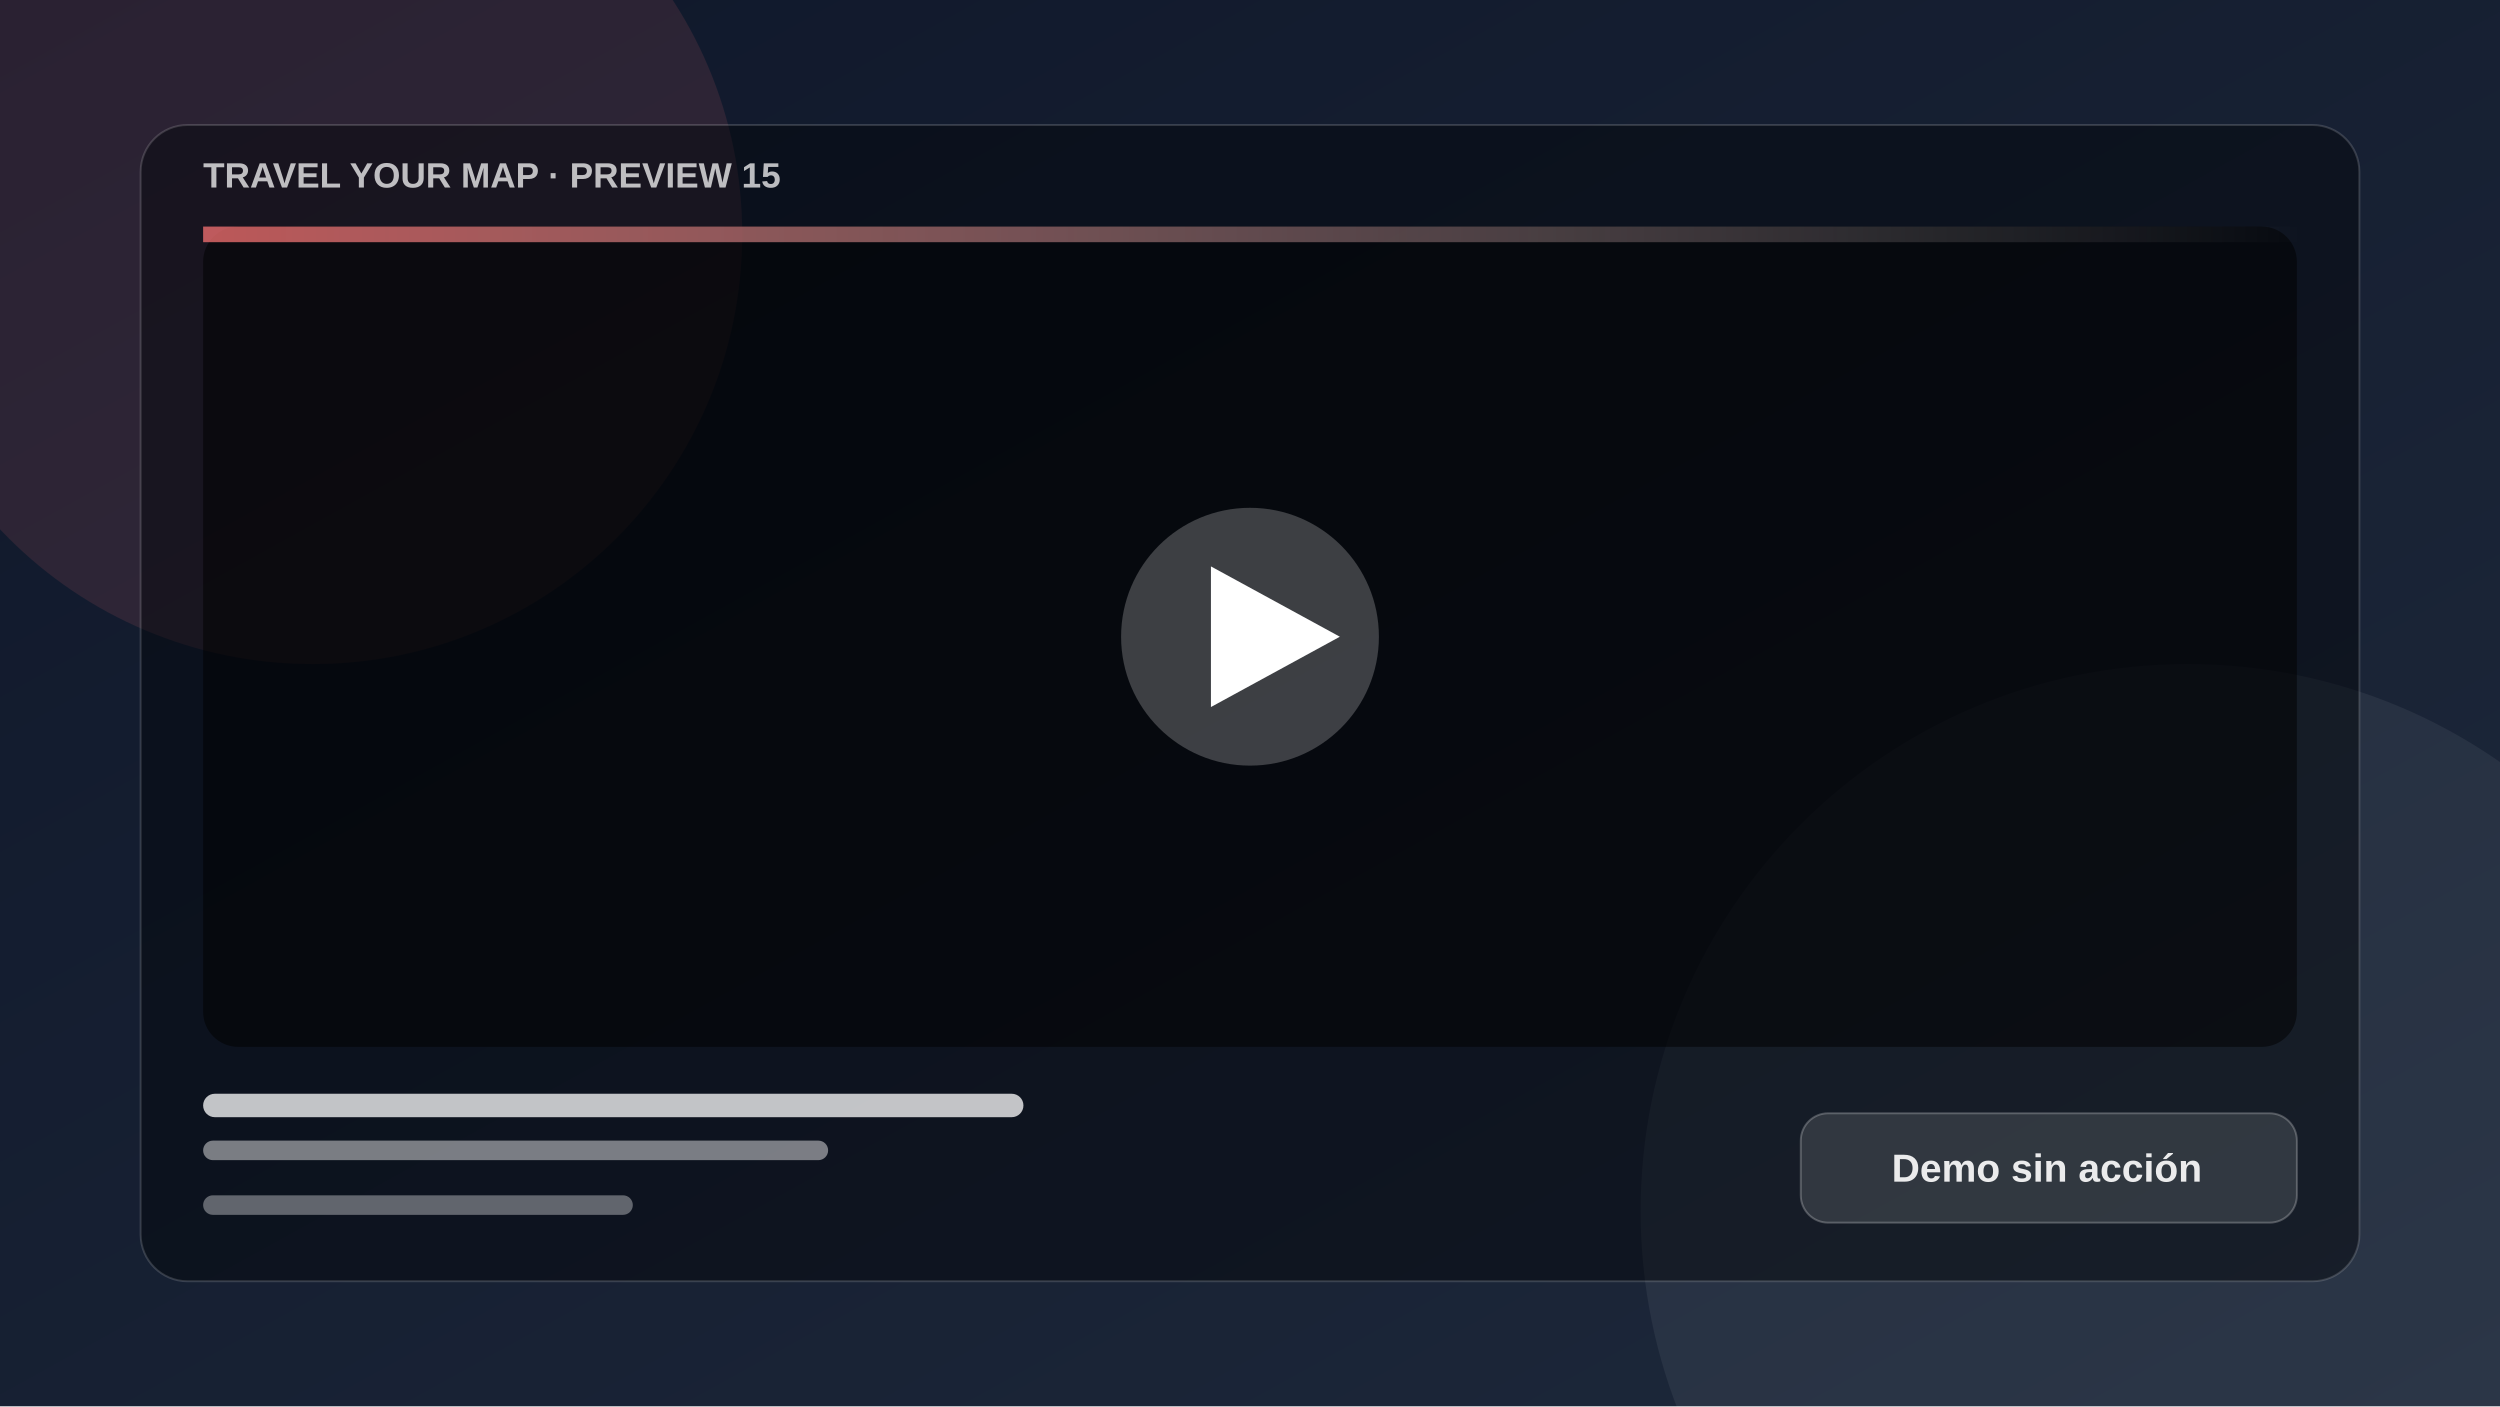
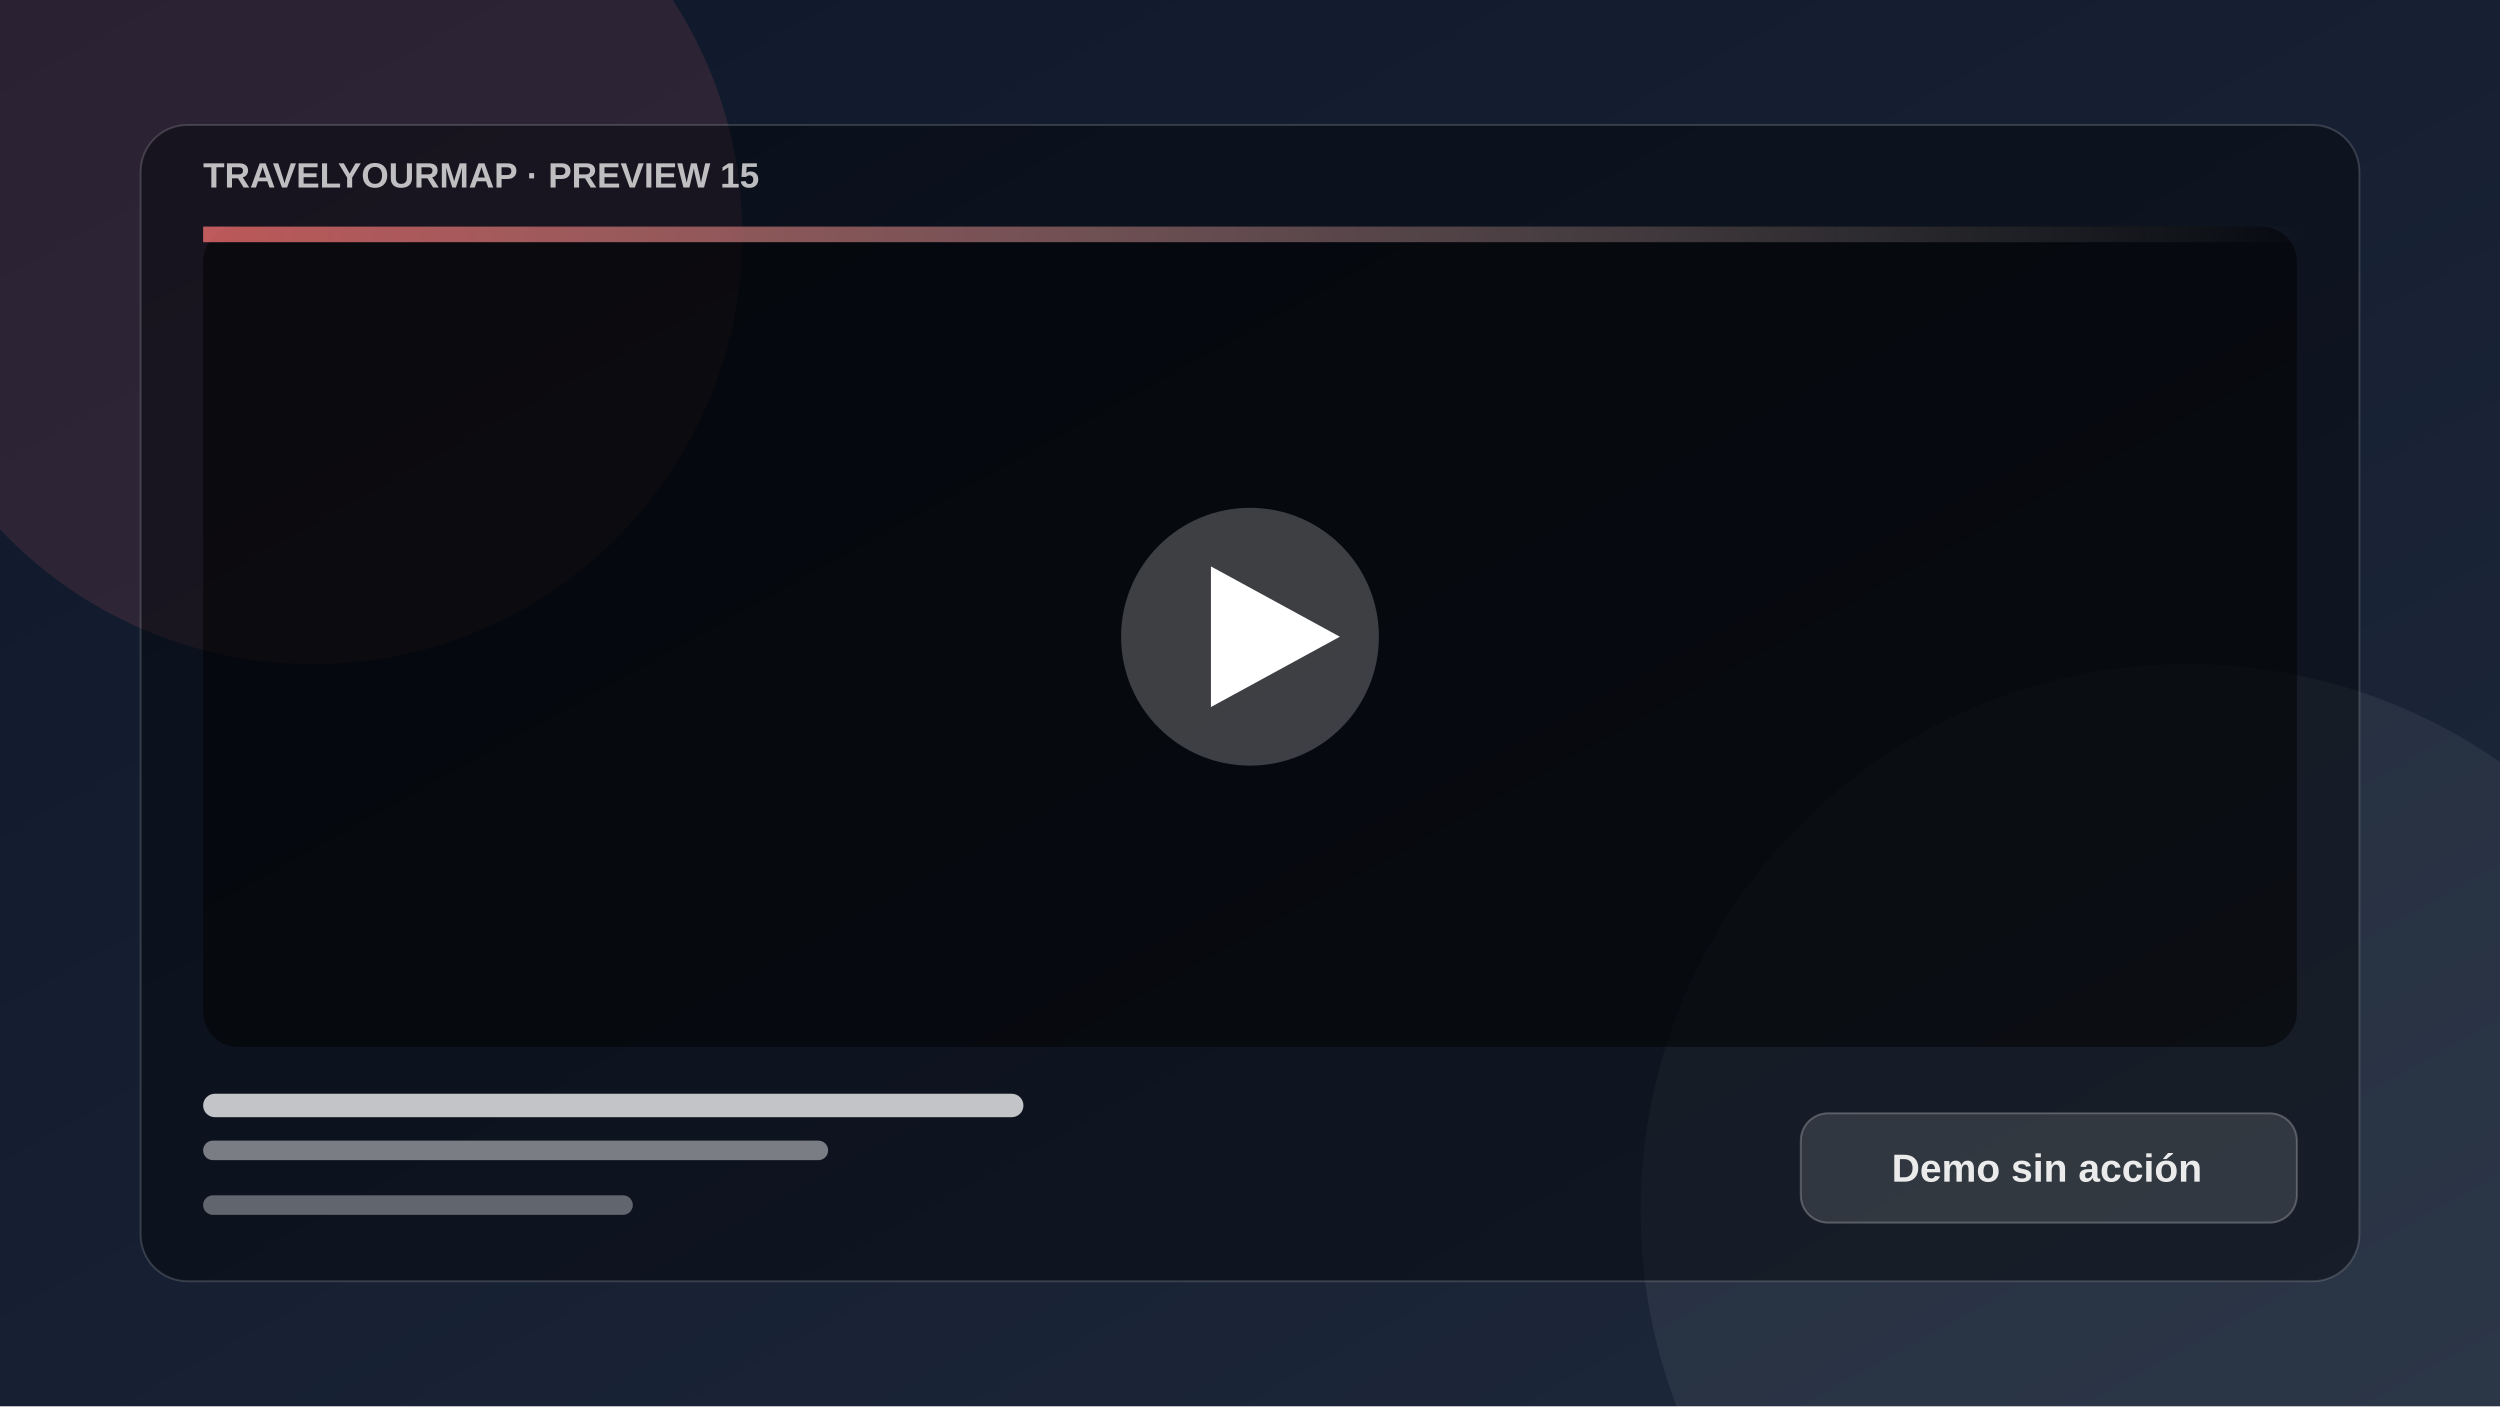
<svg xmlns="http://www.w3.org/2000/svg" width="1280" height="720" viewBox="0 0 1280 720" role="img" aria-label="Travel Demo Preview 15">
  <defs>
    <linearGradient id="bg-15" x1="0" y1="0" x2="1" y2="1">
      <stop offset="0%" stop-color="#0f172a" />
      <stop offset="100%" stop-color="#1e293b" />
    </linearGradient>
    <linearGradient id="glow-15" x1="0" y1="0" x2="1" y2="0">
      <stop offset="0%" stop-color="#f87171" stop-opacity="0.75" />
      <stop offset="100%" stop-color="#ffffff" stop-opacity="0" />
    </linearGradient>
  </defs>
  <rect width="1280" height="720" fill="url(#bg-15)" />
  <circle cx="160" cy="120" r="220" fill="#f87171" fill-opacity="0.12" />
  <circle cx="1120" cy="620" r="280" fill="#ffffff" fill-opacity="0.06" />
  <rect x="72" y="64" width="1136" height="592" rx="24" fill="#03060a" fill-opacity="0.48" stroke="#ffffff" stroke-opacity="0.16" />
  <rect x="104" y="116" width="1072" height="420" rx="18" fill="#000000" fill-opacity="0.52" />
  <rect x="104" y="116" width="1072" height="8" fill="url(#glow-15)" />
  <circle cx="640" cy="326" r="66" fill="#ffffff" fill-opacity="0.22" />
  <polygon points="620,290 620,362 686,326" fill="#ffffff" />
  <rect x="104" y="560" width="420" height="12" rx="6" fill="#ffffff" fill-opacity="0.75" />
  <rect x="104" y="584" width="320" height="10" rx="5" fill="#ffffff" fill-opacity="0.45" />
  <rect x="104" y="612" width="220" height="10" rx="5" fill="#ffffff" fill-opacity="0.35" />
  <rect x="922" y="570" width="254" height="56" rx="14" fill="#ffffff" fill-opacity="0.12" stroke="#ffffff" stroke-opacity="0.24" />
  <text x="1048" y="605" text-anchor="middle" font-family="Arial, sans-serif" font-size="20" font-weight="700" fill="#ffffff" fill-opacity="0.9">Demo sin acción</text>
-   <text x="104" y="96" font-family="Arial, sans-serif" font-size="18" font-weight="700" fill="#ffffff" fill-opacity="0.72">TRAVEL YOUR MAP · PREVIEW 15</text>
+   <text x="104" y="96" font-family="Arial, sans-serif" font-size="18" font-weight="700" fill="#ffffff" fill-opacity="0.72">TRAVELYOURMAP · PREVIEW 15</text>
</svg>
